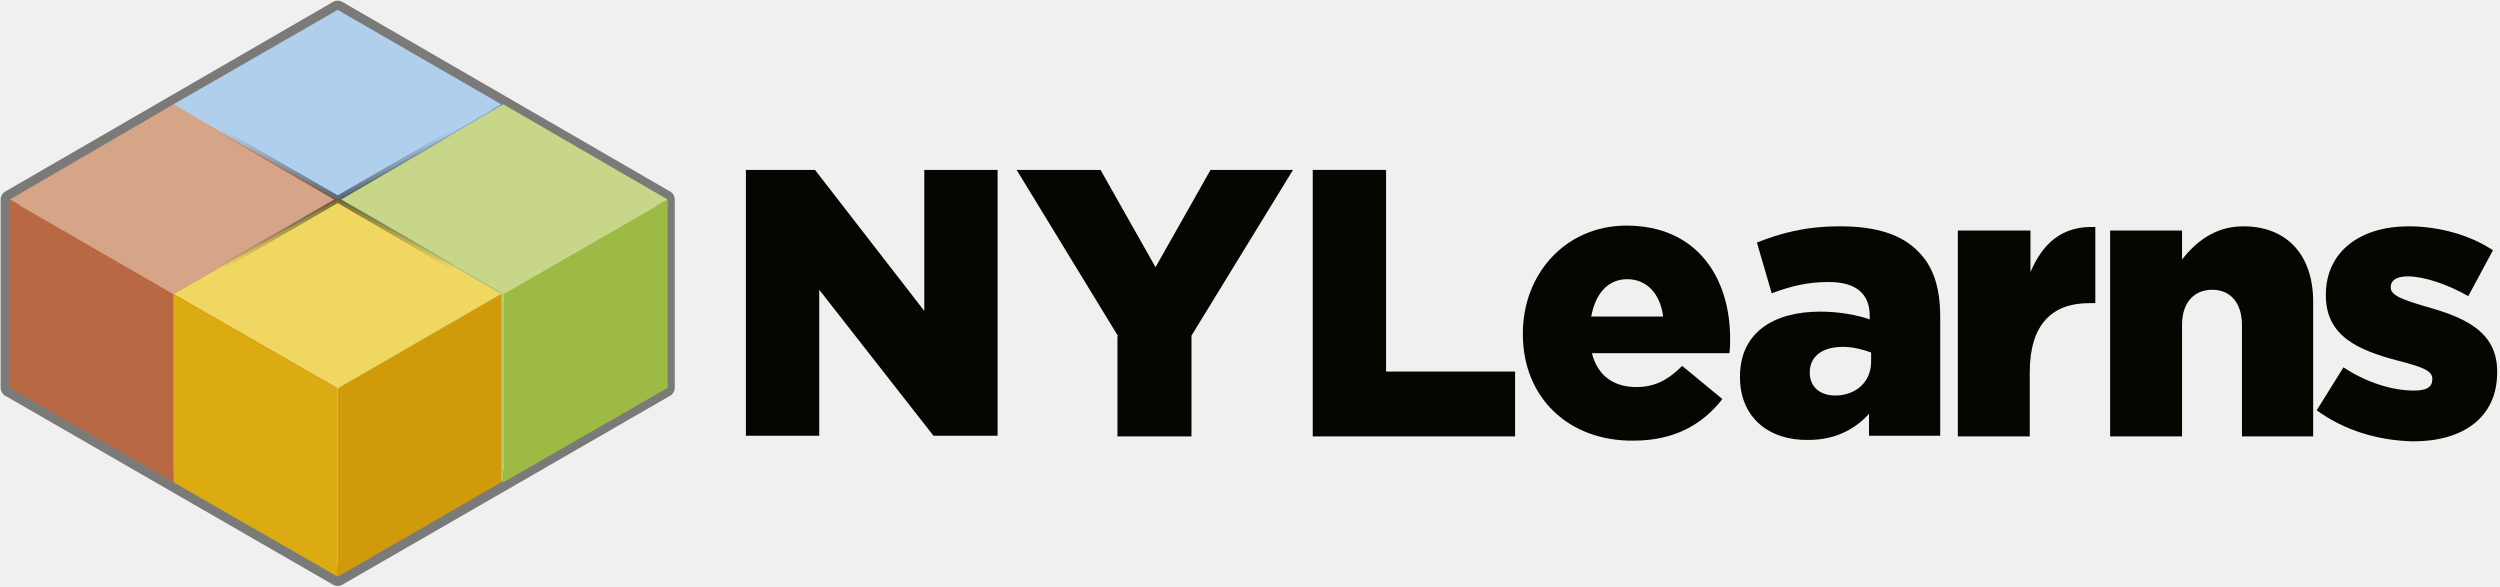
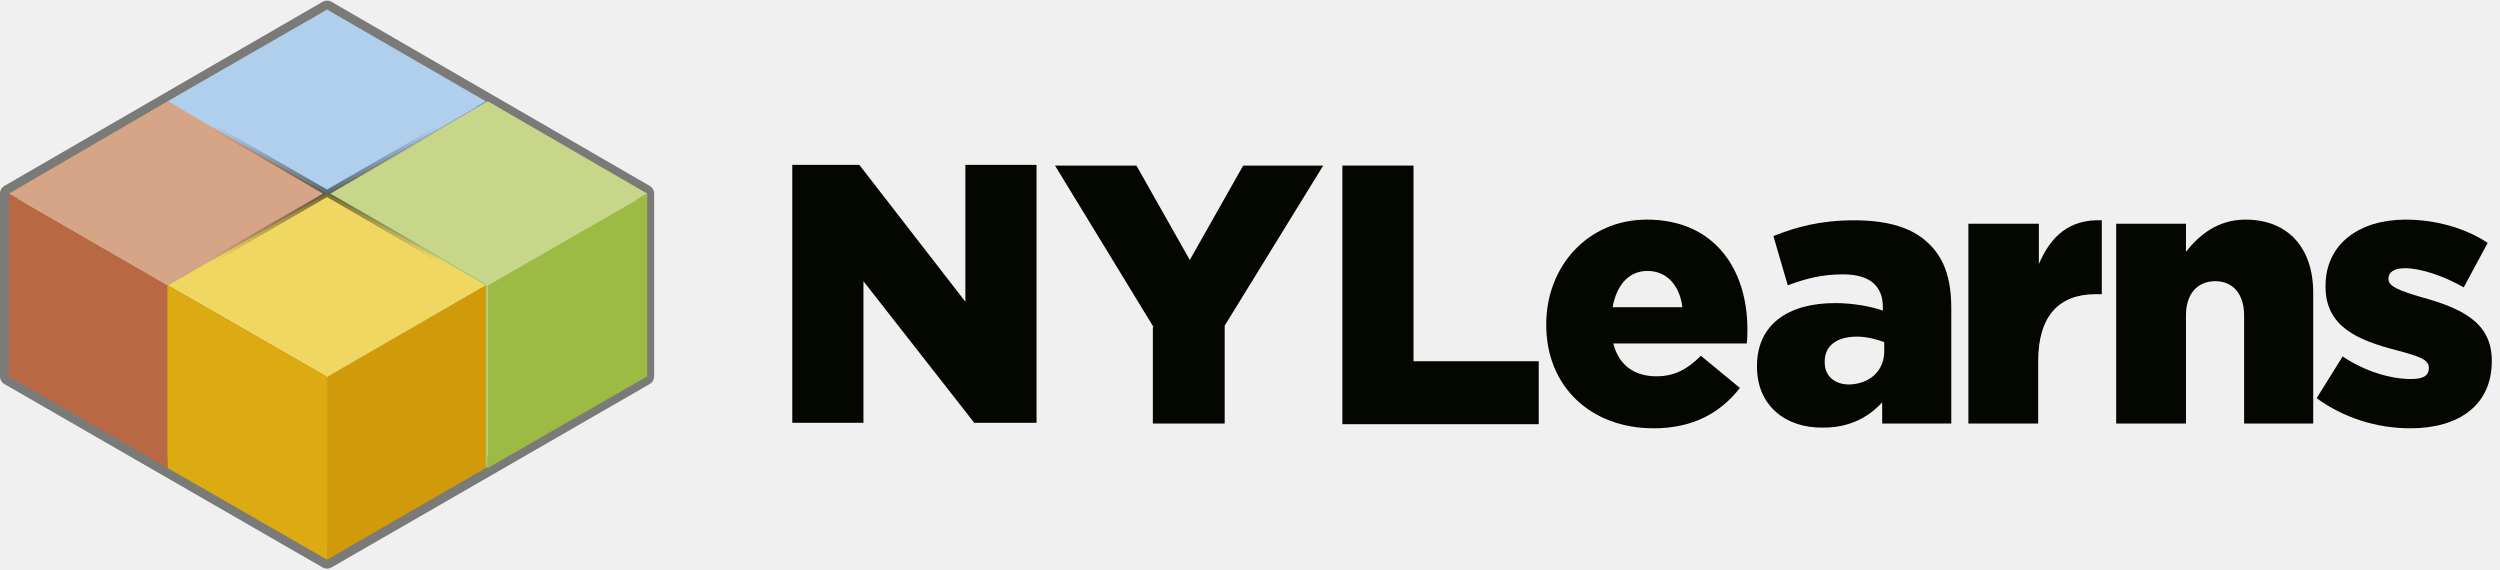
- <svg xmlns="http://www.w3.org/2000/svg" version="1.1" id="Layer_1" x="0px" y="0px" viewBox="0 0 354.6 83.2" enable-background="new 0 0 354.6 83.2" xml:space="preserve">
+ <svg xmlns="http://www.w3.org/2000/svg" version="1.1" id="Layer_1" x="0px" y="0px" viewBox="0 0 365.4 83.2" enable-background="new 0 0 365.4 83.2" xml:space="preserve">
  <g>
-     <polygon opacity="0.5" fill="#FFFFFF" stroke="#040600" stroke-width="2.621" stroke-linecap="round" stroke-linejoin="round" points="   94.4,28.3 47.9,1.4 1.4,28.3 1.4,55 47.9,81.8 94.4,55  " />
+     <path fill="#040600" d="M115.8,24.1h9.8l15.5,20v-20h10.4v37.7h-9.1l-16.2-20.7v20.7h-10.4V24.1z" />
+     <path fill="#040600" d="M168.6,47.8l-14.4-23.6h11.9l7.8,13.8l7.8-13.8h11.7L179,47.6v14.3h-10.5V47.8z" />
+     <path fill="#040600" d="M196.1,24.2h10.5v28.6h18.3v9.2h-28.7V24.2z" />
+     <path fill="#040600" d="M226,47.5v-0.1c0-8.5,6.1-15.3,14.7-15.3c10,0,14.7,7.4,14.7,16c0,0.6,0,1.4-0.1,2.1h-19.5   c0.8,3.2,3.1,4.8,6.3,4.8c2.5,0,4.4-0.9,6.5-3l5.7,4.7c-2.8,3.6-6.8,5.9-12.6,5.9C232.5,62.6,226,56.5,226,47.5z M245.9,44.9   c-0.4-3.2-2.3-5.3-5.1-5.3c-2.7,0-4.5,2-5.1,5.3H245.9z" />
+     <path fill="#040600" d="M256.8,53.6v-0.1c0-6.1,4.6-9.2,11.4-9.2c2.7,0,5.3,0.5,7,1.1v-0.5c0-3.1-1.9-4.8-5.8-4.8   c-3.1,0-5.4,0.6-8.1,1.6l-2.1-7.2c3.3-1.3,6.8-2.3,11.8-2.3c5.2,0,8.8,1.2,11.1,3.6c2.2,2.2,3.1,5.2,3.1,9.3v16.8h-10.1v-3.1   c-2,2.2-4.8,3.7-8.6,3.7C261,62.6,256.8,59.3,256.8,53.6z M275.4,51.3V50c-1.1-0.4-2.5-0.8-4-0.8c-3,0-4.7,1.4-4.7,3.6V53   c0,2,1.5,3.2,3.6,3.2C273.2,56.1,275.4,54.3,275.4,51.3z" />
+     <path fill="#040600" d="M287.8,32.7h10.2v5.9c1.7-4,4.4-6.6,9.2-6.4V43h-0.9c-5.3,0-8.4,3.1-8.4,9.8v9.1h-10.2V32.7z" />
+     <path fill="#040600" d="M309.3,32.7h10.2v4.1c1.9-2.4,4.6-4.7,8.7-4.7c6.2,0,9.9,4.1,9.9,10.7v19.1H328V46.1c0-3.2-1.7-5-4.2-5   s-4.3,1.7-4.3,5v15.8h-10.2V32.7z" />
+     <path fill="#040600" d="M338.6,58.2l3.8-6.1c3.3,2.2,7,3.3,10,3.3c1.8,0,2.6-0.5,2.6-1.6v-0.1c0-1.2-1.7-1.7-4.7-2.5   c-5.8-1.5-10.4-3.5-10.4-9.3v-0.1c0-6.2,5-9.7,11.7-9.7c4.3,0,8.7,1.2,12,3.4l-3.5,6.5c-3-1.7-6.3-2.8-8.6-2.8   c-1.6,0-2.4,0.6-2.4,1.5v0.1c0,1.1,1.7,1.7,4.7,2.6c5.8,1.6,10.4,3.6,10.4,9.3v0.1c0,6.4-4.8,9.8-11.9,9.8   C347.4,62.6,342.6,61.1,338.6,58.2z" />
+   </g>
+   <g>
+     <polygon opacity="0.5" fill="#FFFFFF" stroke="#040600" stroke-width="2.621" stroke-linecap="round" stroke-linejoin="round" points="   94.3,28.3 47.8,1.4 1.3,28.3 1.3,55 47.8,81.8 94.3,55  " />
    <g>
-       <polygon fill="#B0CFED" points="47.9,1.4 24.6,14.8 47.9,28.3 71.1,14.8   " />
-       <polygon fill="#99B7DE" points="24.6,14.8 24.6,41.5 47.9,55 47.9,28.3   " />
-       <polygon fill="#7EA0D1" points="47.9,28.3 47.9,55 71.1,41.5 71.1,14.8   " />
+       <polygon fill="#B0CFED" points="47.8,1.4 24.5,14.8 47.8,28.3 71,14.8   " />
+       <polygon fill="#99B7DE" points="24.5,14.8 24.5,41.5 47.8,55 47.8,28.3   " />
+       <polygon fill="#7EA0D1" points="47.8,28.3 47.8,55 71,41.5 71,14.8   " />
    </g>
    <g>
-       <polygon fill="#C7D688" points="71.4,14.8 48.2,28.3 71.4,41.7 94.7,28.3   " />
-       <polygon fill="#B2C96F" points="48.2,28.3 48.2,55 71.4,68.4 71.4,41.7   " />
-       <polygon fill="#9DBB44" points="71.4,41.7 71.4,68.4 94.7,55 94.7,28.3   " />
+       <polygon fill="#C7D688" points="71.3,14.8 48,28.3 71.3,41.7 94.6,28.3   " />
+       <polygon fill="#B2C96F" points="48,28.3 48,55 71.3,68.4 71.3,41.7   " />
+       <polygon fill="#9DBB44" points="71.3,41.7 71.3,68.4 94.6,55 94.6,28.3   " />
    </g>
    <g>
-       <polygon fill="#D6A487" points="24.6,14.8 1.4,28.3 24.6,41.7 47.9,28.3   " />
-       <polygon fill="#B86943" points="1.4,28.3 1.4,55 24.6,68.4 24.6,41.7   " />
-       <polygon fill="#A64A1A" points="24.6,41.7 24.6,68.4 47.9,55 47.9,28.3   " />
+       <polygon fill="#D6A487" points="24.5,14.8 1.3,28.3 24.5,41.7 47.8,28.3   " />
+       <polygon fill="#B86943" points="1.3,28.3 1.3,55 24.5,68.4 24.5,41.7   " />
+       <polygon fill="#A64A1A" points="24.5,41.7 24.5,68.4 47.8,55 47.8,28.3   " />
    </g>
    <g>
-       <polygon fill="#EFD761" points="47.9,28.3 24.6,41.7 47.9,55.1 71.1,41.7   " />
-       <polygon fill="#DCAB11" points="24.6,41.7 24.6,68.4 47.9,81.8 47.9,55.1   " />
-       <polygon fill="#D09A0B" points="47.9,55.1 47.9,81.8 71.1,68.4 71.1,41.7   " />
+       <polygon fill="#EFD761" points="47.8,28.3 24.5,41.7 47.8,55.1 71,41.7   " />
+       <polygon fill="#DCAB11" points="24.5,41.7 24.5,68.4 47.8,81.8 47.8,55.1   " />
+       <polygon fill="#D09A0B" points="47.8,55.1 47.8,81.8 71,68.4 71,41.7   " />
    </g>
-     <radialGradient id="SVGID_1_" cx="47.902" cy="6.917" r="20.095" gradientTransform="matrix(1 0 0 0.8606 0 22.3486)" gradientUnits="userSpaceOnUse">
+     <radialGradient id="SVGID_1_" cx="47.769" cy="6.917" r="20.095" gradientTransform="matrix(1 0 0 0.8606 0 22.3486)" gradientUnits="userSpaceOnUse">
      <stop offset="0" style="stop-color:#040600" />
      <stop offset="1" style="stop-color:#040600;stop-opacity:0" />
    </radialGradient>
-     <polygon opacity="0.5" fill="url(#SVGID_1_)" points="70.7,14.6 47.9,27.7 25.1,14.6 24.4,15 47.4,28.3 24.4,41.5 25.1,42    47.9,28.8 70.6,42 71.4,41.5 48.4,28.3 71.4,15  " />
-   </g>
-   <g>
-     <path fill="#040600" d="M105.8,24.1h9.8l15.5,20v-20h10.4v37.7h-9.1l-16.2-20.7v20.7h-10.4V24.1z" />
-     <path fill="#040600" d="M158.6,47.7l-14.4-23.6h11.9l7.8,13.8l7.8-13.8h11.7L169,47.6v14.3h-10.5V47.7z" />
-     <path fill="#040600" d="M186.1,24.1h10.5v28.6h18.3v9.2h-28.7V24.1z" />
-     <path fill="#040600" d="M216,47.4v-0.1c0-8.5,6.1-15.3,14.7-15.3c10,0,14.7,7.4,14.7,16c0,0.6,0,1.4-0.1,2.1h-19.5   c0.8,3.2,3.1,4.8,6.3,4.8c2.5,0,4.4-0.9,6.5-3l5.7,4.7c-2.8,3.6-6.8,5.9-12.6,5.9C222.5,62.6,216,56.4,216,47.4z M235.9,44.9   c-0.4-3.2-2.3-5.3-5.1-5.3c-2.7,0-4.5,2-5.1,5.3H235.9z" />
-     <path fill="#040600" d="M246.8,53.5v-0.1c0-6.1,4.6-9.2,11.4-9.2c2.7,0,5.3,0.5,7,1.1v-0.5c0-3.1-1.9-4.8-5.8-4.8   c-3.1,0-5.4,0.6-8.1,1.6l-2.1-7.2c3.3-1.3,6.8-2.3,11.8-2.3c5.2,0,8.8,1.2,11.1,3.6c2.2,2.2,3.1,5.2,3.1,9.3v16.8h-10.1v-3.1   c-2,2.2-4.8,3.7-8.6,3.7C251,62.5,246.8,59.3,246.8,53.5z M265.4,51.3V50c-1.1-0.4-2.5-0.8-4-0.8c-3,0-4.7,1.4-4.7,3.6v0.1   c0,2,1.5,3.2,3.6,3.2C263.2,56.1,265.4,54.2,265.4,51.3z" />
-     <path fill="#040600" d="M277.8,32.7h10.2v5.9c1.7-4,4.4-6.6,9.2-6.4V43h-0.9c-5.3,0-8.4,3.1-8.4,9.8v9.1h-10.2V32.7z" />
-     <path fill="#040600" d="M299.3,32.7h10.2v4.1c1.9-2.4,4.6-4.7,8.7-4.7c6.2,0,9.9,4.1,9.9,10.7v19.1H318V46.1c0-3.2-1.7-5-4.2-5   s-4.3,1.7-4.3,5v15.8h-10.2V32.7z" />
-     <path fill="#040600" d="M328.6,58.2l3.8-6.1c3.3,2.2,7,3.3,10,3.3c1.8,0,2.6-0.5,2.6-1.6v-0.1c0-1.2-1.7-1.7-4.7-2.5   c-5.8-1.5-10.4-3.5-10.4-9.3v-0.1c0-6.2,5-9.7,11.7-9.7c4.3,0,8.7,1.2,12,3.4l-3.5,6.5c-3-1.7-6.3-2.8-8.6-2.8   c-1.6,0-2.4,0.6-2.4,1.5v0.1c0,1.1,1.7,1.7,4.7,2.6c5.8,1.6,10.4,3.6,10.4,9.3v0.1c0,6.4-4.8,9.8-11.9,9.8   C337.4,62.5,332.6,61.1,328.6,58.2z" />
+     <polygon opacity="0.5" fill="url(#SVGID_1_)" points="70.6,14.6 47.8,27.7 25,14.6 24.3,15 47.2,28.3 24.2,41.5 25,42 47.8,28.8    70.5,42 71.3,41.5 48.3,28.3 71.3,15  " />
  </g>
</svg>
